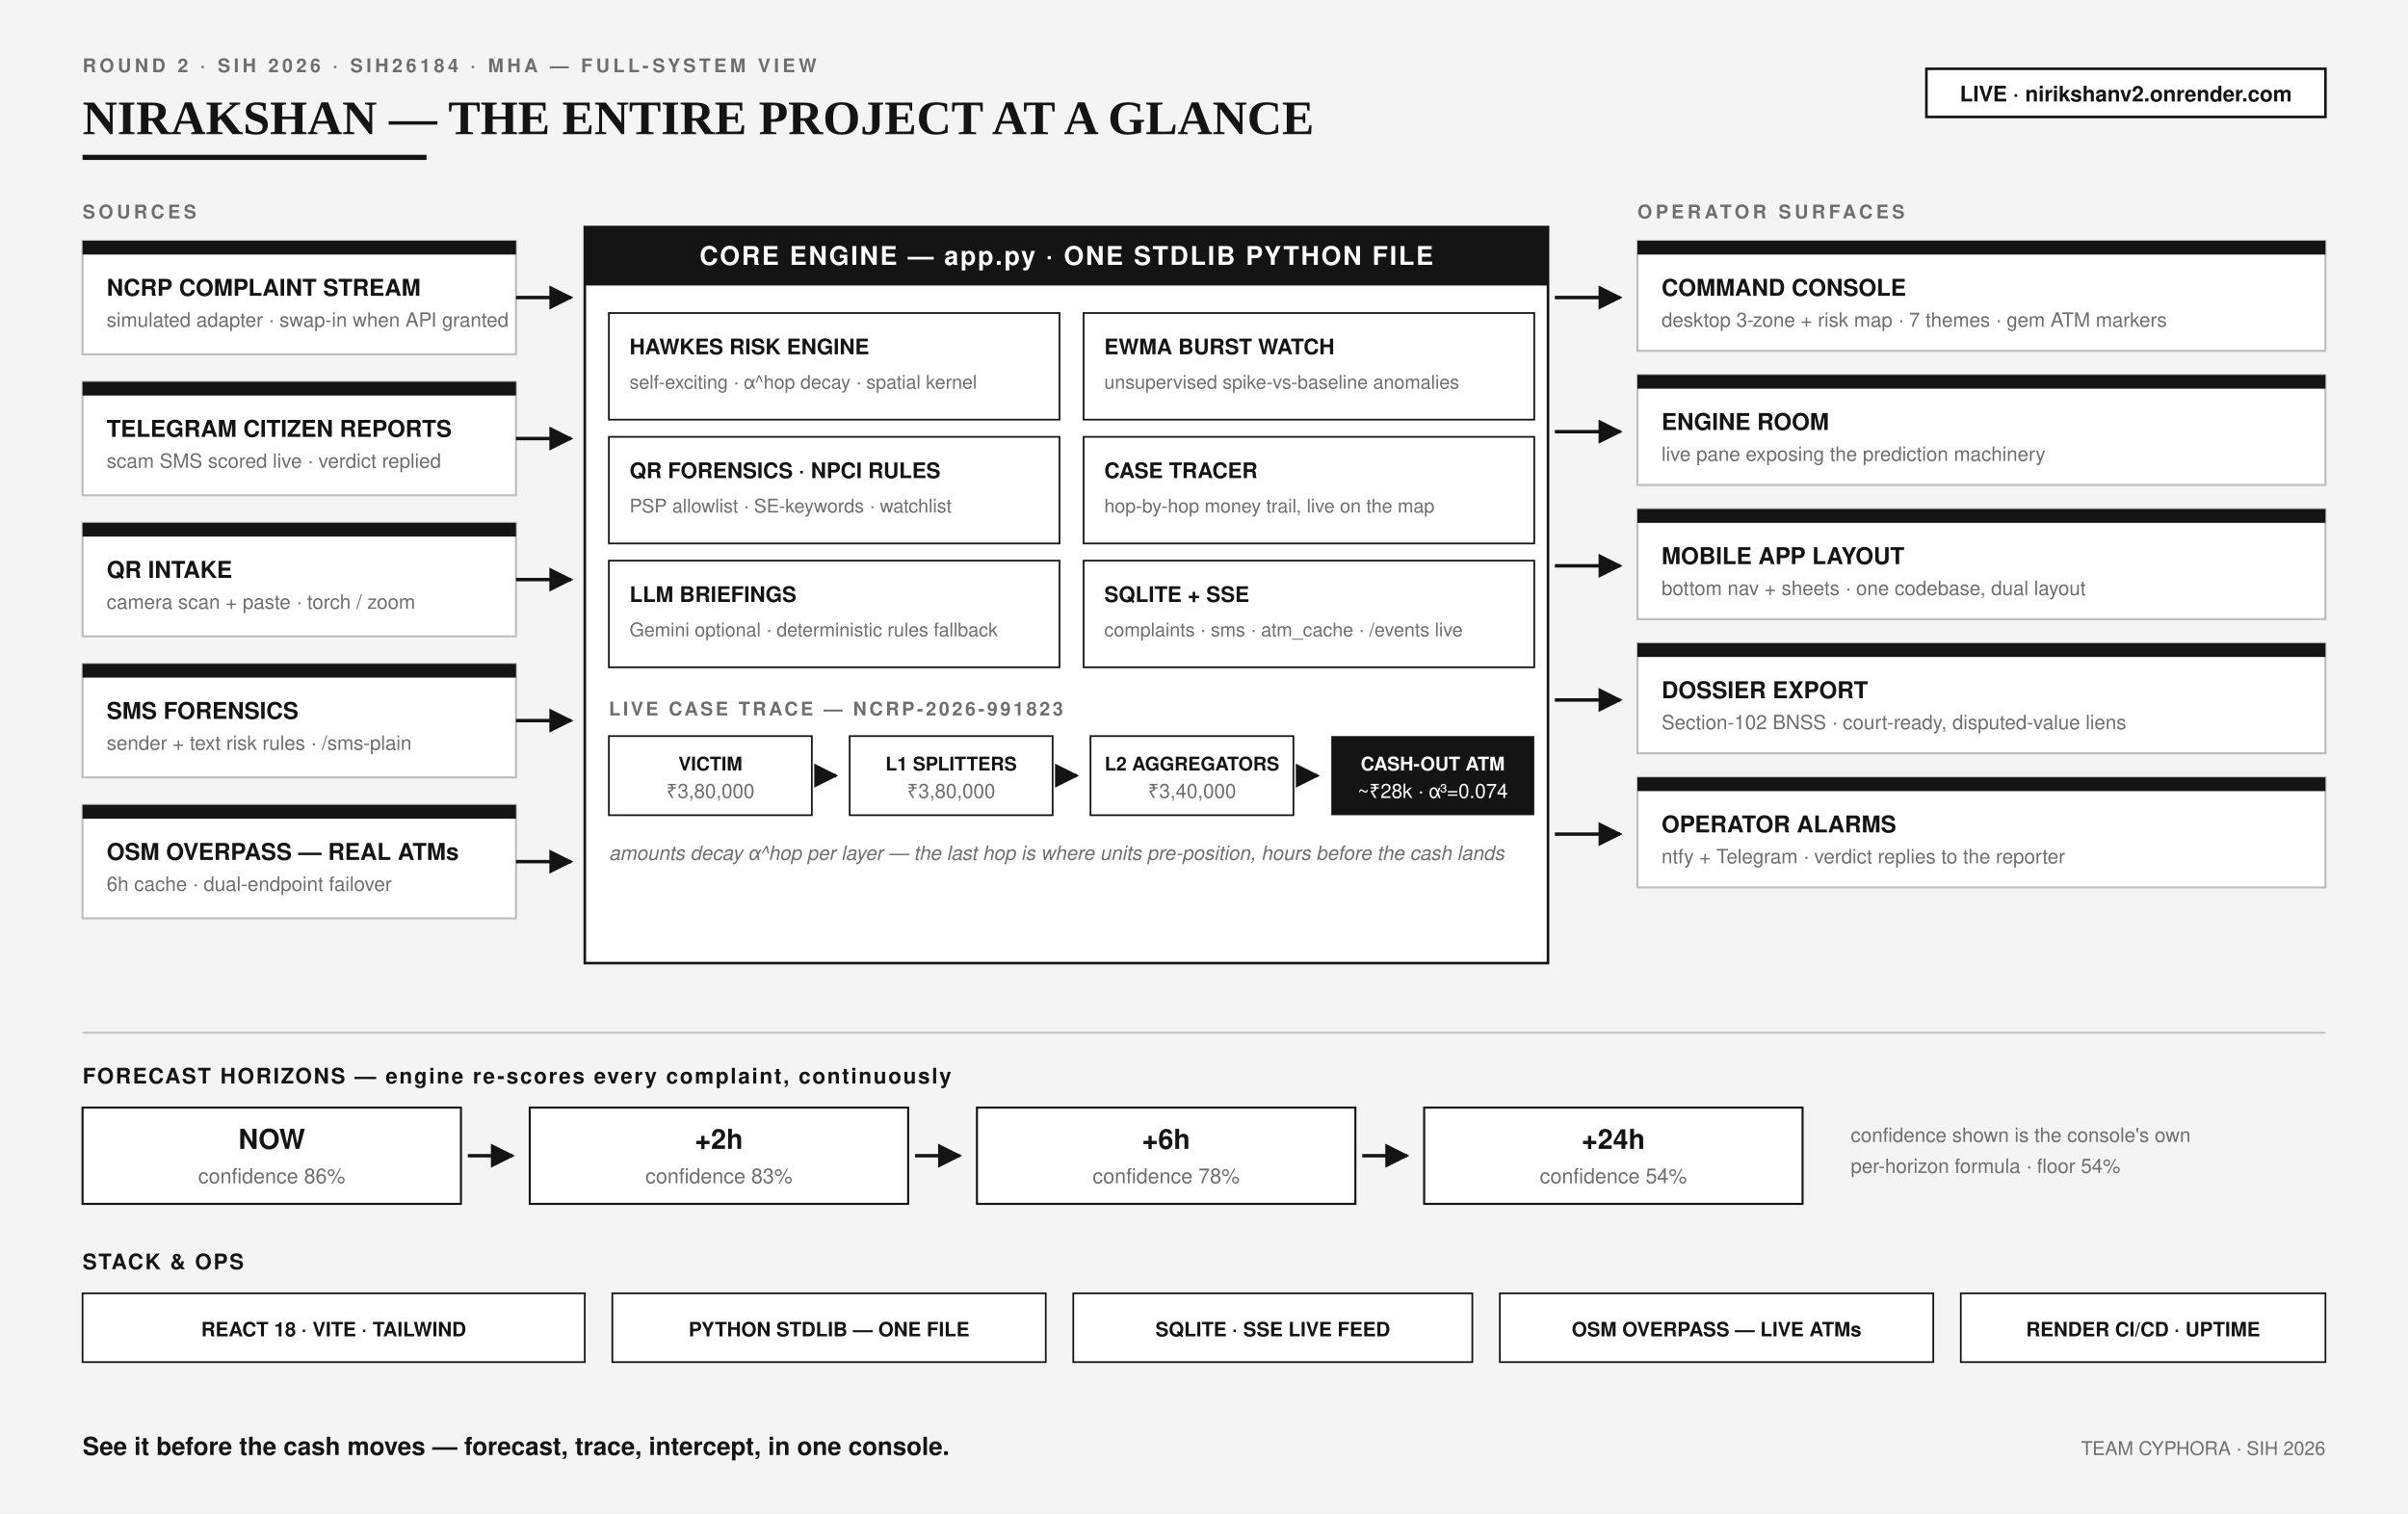
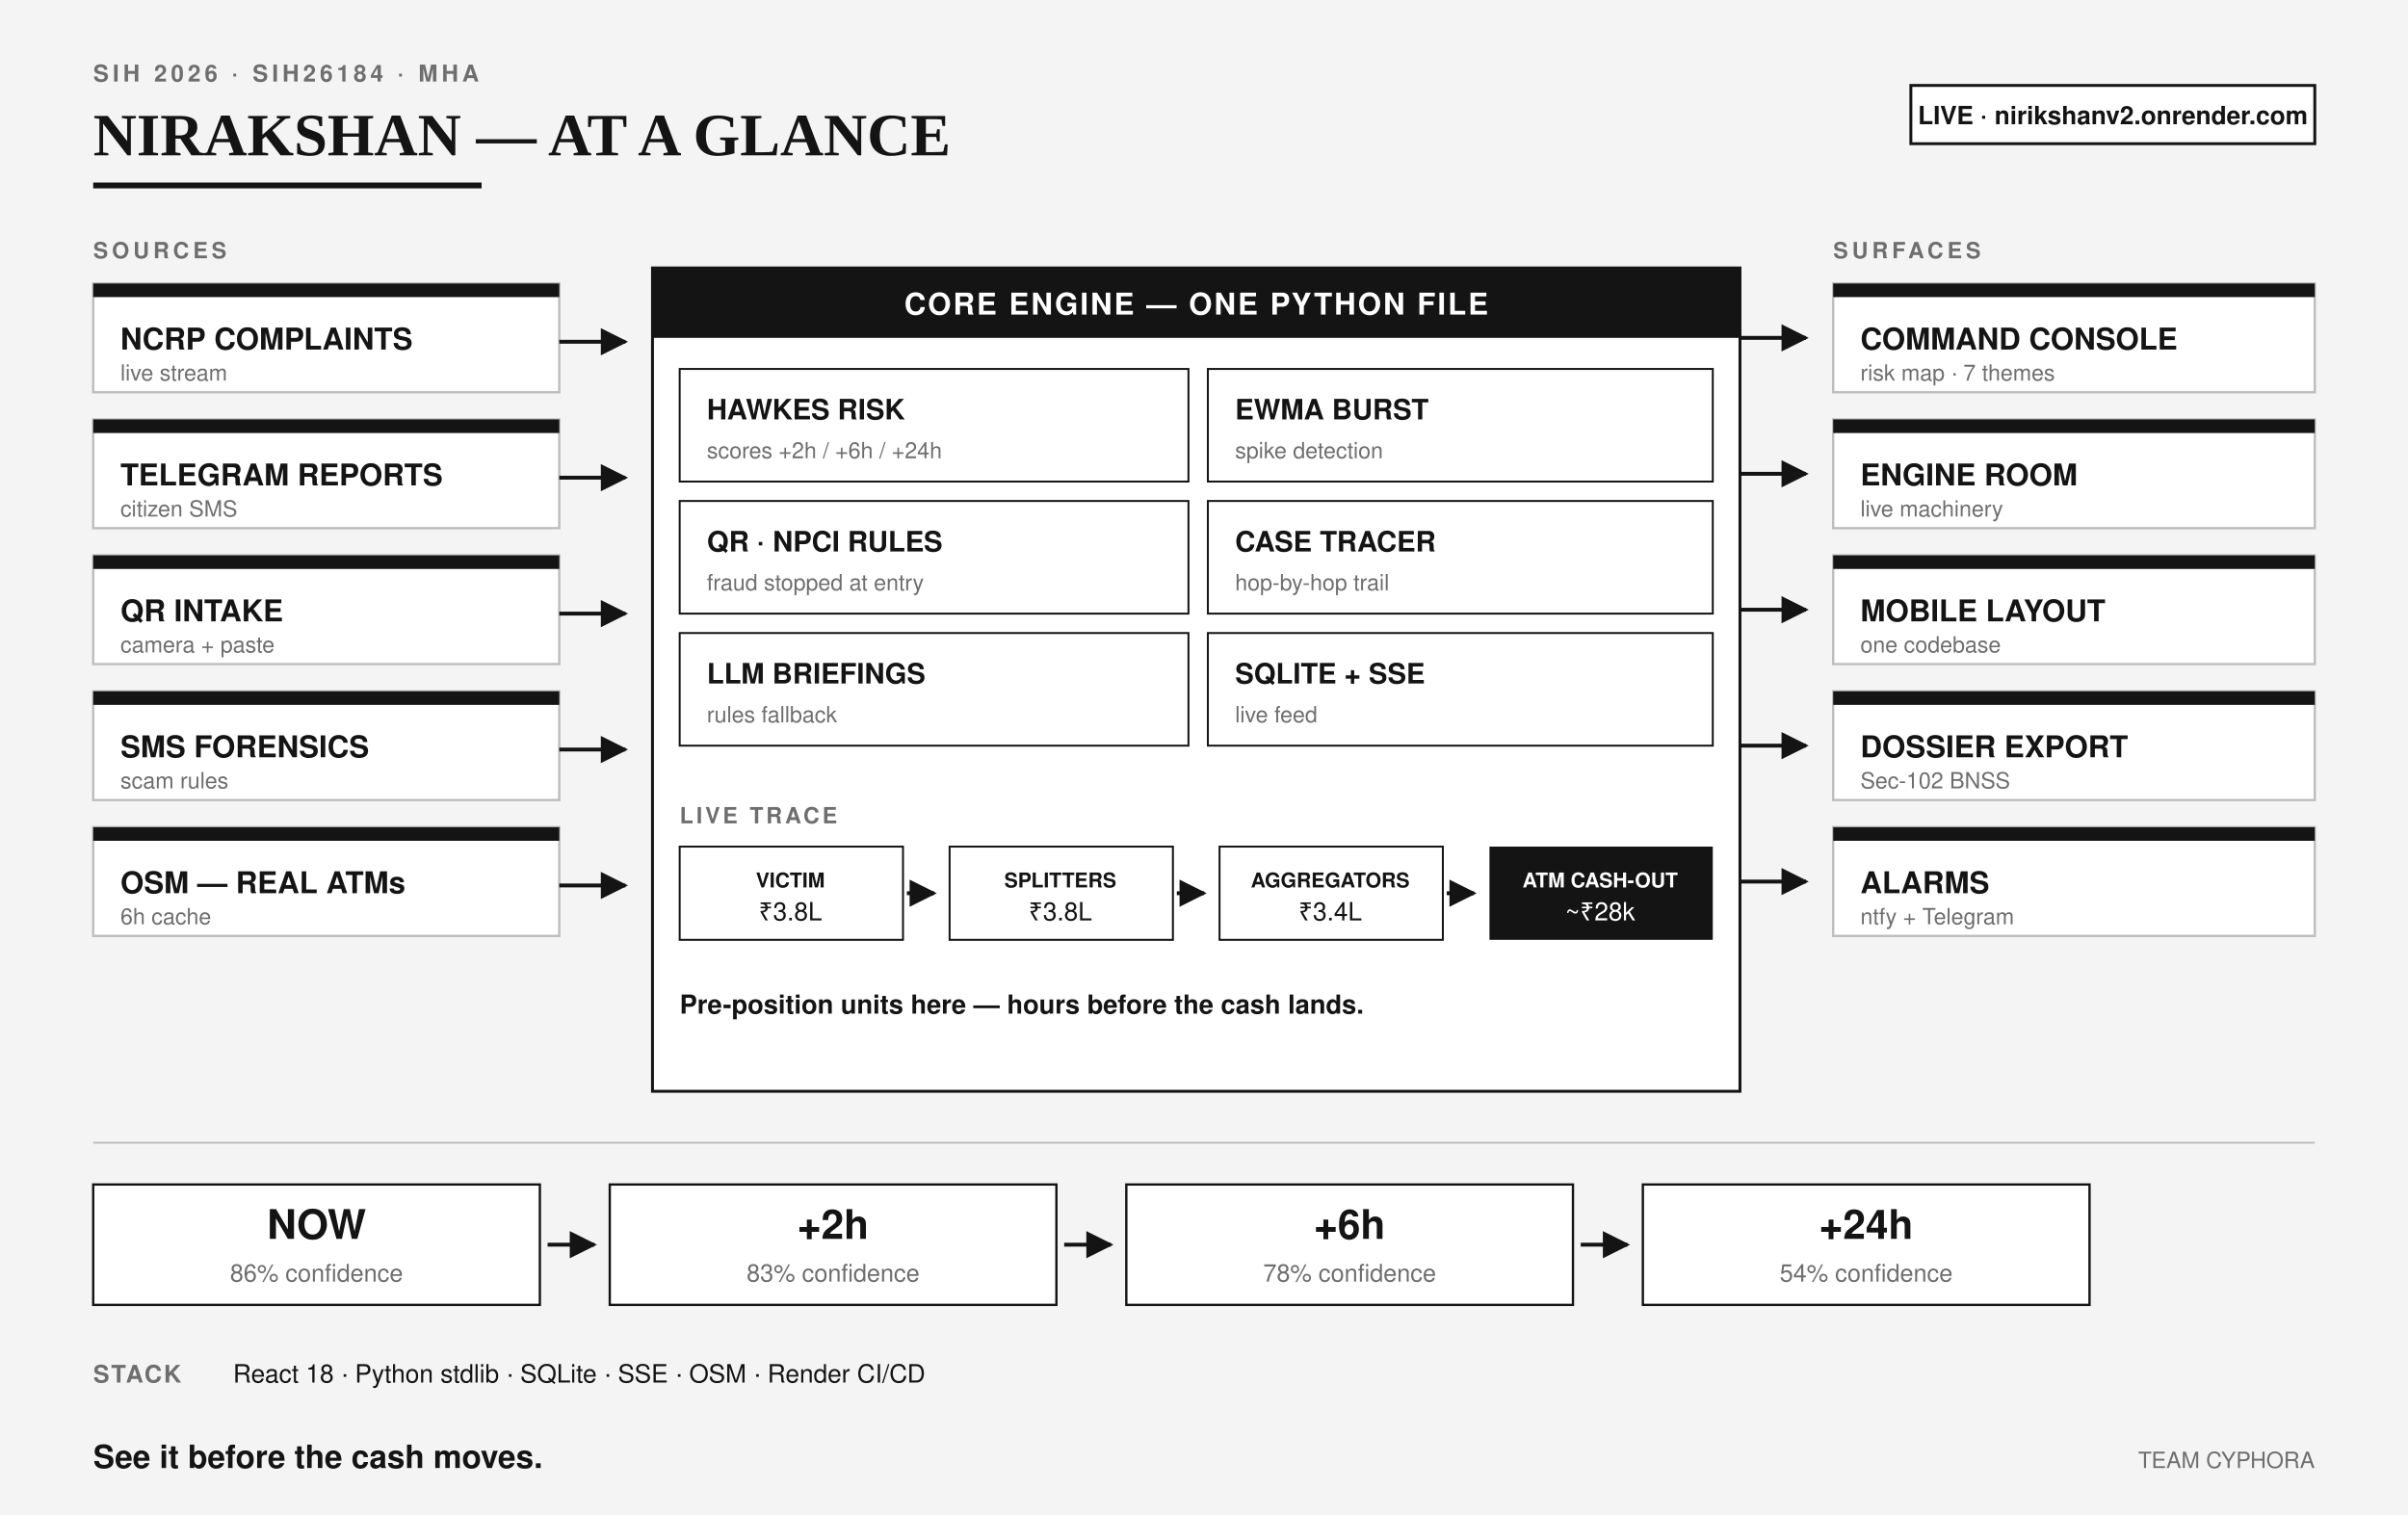
- <svg xmlns="http://www.w3.org/2000/svg" width="1400" height="880" viewBox="0 0 1400 880" role="img" aria-labelledby="title desc">
+ <svg xmlns="http://www.w3.org/2000/svg" width="1240" height="780" viewBox="0 0 1240 780" role="img" aria-labelledby="title desc">
  <defs>
    <marker id="ah" viewBox="0 0 10 10" refX="9" refY="5" markerWidth="7" markerHeight="7" orient="auto-start-reverse">
      <polygon points="0,0 10,5 0,10" fill="#141414" />
    </marker>
  </defs>
-   <rect x="0" y="0" width="1400" height="880" fill="#F4F4F4" />
-   <text x="48" y="42" font-family="Helvetica, Arial, sans-serif" font-size="11" font-weight="bold" fill="#6E6E6E" letter-spacing="2">ROUND 2 · SIH 2026 · SIH26184 · MHA — FULL-SYSTEM VIEW</text>
-   <text x="48" y="78" font-family="Georgia, 'Times New Roman', serif" font-size="28" font-weight="bold" fill="#141414">NIRAKSHAN — THE ENTIRE PROJECT AT A GLANCE</text>
-   <rect x="48" y="90" width="200" height="3" fill="#141414" />
-   <rect x="1120" y="40" width="232" height="28" fill="#FFFFFF" stroke="#141414" stroke-width="1.5" />
-   <text x="1236" y="59" text-anchor="middle" font-family="Helvetica, Arial, sans-serif" font-size="12.5" font-weight="bold" fill="#141414">LIVE · nirikshanv2.onrender.com</text>
-   <text x="48" y="127" font-family="Helvetica, Arial, sans-serif" font-size="11" font-weight="bold" fill="#6E6E6E" letter-spacing="2">SOURCES</text>
-   <text x="952" y="127" font-family="Helvetica, Arial, sans-serif" font-size="11" font-weight="bold" fill="#6E6E6E" letter-spacing="2">OPERATOR SURFACES</text>
-   <rect x="48" y="140" width="252" height="66" fill="#FFFFFF" stroke="#BDBDBD" stroke-width="1.2" />
-   <rect x="48" y="140" width="252" height="8" fill="#141414" />
-   <text x="62" y="172" font-family="Helvetica, Arial, sans-serif" font-size="13.5" font-weight="bold" fill="#141414">NCRP COMPLAINT STREAM</text>
-   <text x="62" y="190" font-family="Helvetica, Arial, sans-serif" font-size="11.5" fill="#6E6E6E">simulated adapter · swap-in when API granted</text>
-   <line x1="300" y1="173" x2="332" y2="173" stroke="#141414" stroke-width="2" marker-end="url(#ah)" />
-   <rect x="48" y="222" width="252" height="66" fill="#FFFFFF" stroke="#BDBDBD" stroke-width="1.2" />
-   <rect x="48" y="222" width="252" height="8" fill="#141414" />
-   <text x="62" y="254" font-family="Helvetica, Arial, sans-serif" font-size="13.5" font-weight="bold" fill="#141414">TELEGRAM CITIZEN REPORTS</text>
-   <text x="62" y="272" font-family="Helvetica, Arial, sans-serif" font-size="11.5" fill="#6E6E6E">scam SMS scored live · verdict replied</text>
-   <line x1="300" y1="255" x2="332" y2="255" stroke="#141414" stroke-width="2" marker-end="url(#ah)" />
-   <rect x="48" y="304" width="252" height="66" fill="#FFFFFF" stroke="#BDBDBD" stroke-width="1.2" />
-   <rect x="48" y="304" width="252" height="8" fill="#141414" />
-   <text x="62" y="336" font-family="Helvetica, Arial, sans-serif" font-size="13.5" font-weight="bold" fill="#141414">QR INTAKE</text>
-   <text x="62" y="354" font-family="Helvetica, Arial, sans-serif" font-size="11.5" fill="#6E6E6E">camera scan + paste · torch / zoom</text>
-   <line x1="300" y1="337" x2="332" y2="337" stroke="#141414" stroke-width="2" marker-end="url(#ah)" />
-   <rect x="48" y="386" width="252" height="66" fill="#FFFFFF" stroke="#BDBDBD" stroke-width="1.2" />
-   <rect x="48" y="386" width="252" height="8" fill="#141414" />
-   <text x="62" y="418" font-family="Helvetica, Arial, sans-serif" font-size="13.5" font-weight="bold" fill="#141414">SMS FORENSICS</text>
-   <text x="62" y="436" font-family="Helvetica, Arial, sans-serif" font-size="11.5" fill="#6E6E6E">sender + text risk rules · /sms-plain</text>
-   <line x1="300" y1="419" x2="332" y2="419" stroke="#141414" stroke-width="2" marker-end="url(#ah)" />
-   <rect x="48" y="468" width="252" height="66" fill="#FFFFFF" stroke="#BDBDBD" stroke-width="1.2" />
-   <rect x="48" y="468" width="252" height="8" fill="#141414" />
-   <text x="62" y="500" font-family="Helvetica, Arial, sans-serif" font-size="13.5" font-weight="bold" fill="#141414">OSM OVERPASS — REAL ATMs</text>
-   <text x="62" y="518" font-family="Helvetica, Arial, sans-serif" font-size="11.5" fill="#6E6E6E">6h cache · dual-endpoint failover</text>
-   <line x1="300" y1="501" x2="332" y2="501" stroke="#141414" stroke-width="2" marker-end="url(#ah)" />
-   <rect x="340" y="132" width="560" height="428" fill="#FFFFFF" stroke="#141414" stroke-width="1.5" />
-   <rect x="340" y="132" width="560" height="34" fill="#141414" />
-   <text x="620" y="154" text-anchor="middle" font-family="Helvetica, Arial, sans-serif" font-size="15" font-weight="bold" fill="#FFFFFF" letter-spacing="1">CORE ENGINE — app.py · ONE STDLIB PYTHON FILE</text>
-   <rect x="354" y="182" width="262" height="62" fill="#FFFFFF" stroke="#141414" stroke-width="1" />
-   <text x="366" y="206" font-family="Helvetica, Arial, sans-serif" font-size="12.5" font-weight="bold" fill="#141414">HAWKES RISK ENGINE</text>
-   <text x="366" y="226" font-family="Helvetica, Arial, sans-serif" font-size="11" fill="#6E6E6E">self-exciting · α^hop decay · spatial kernel</text>
-   <rect x="630" y="182" width="262" height="62" fill="#FFFFFF" stroke="#141414" stroke-width="1" />
-   <text x="642" y="206" font-family="Helvetica, Arial, sans-serif" font-size="12.5" font-weight="bold" fill="#141414">EWMA BURST WATCH</text>
-   <text x="642" y="226" font-family="Helvetica, Arial, sans-serif" font-size="11" fill="#6E6E6E">unsupervised spike-vs-baseline anomalies</text>
-   <rect x="354" y="254" width="262" height="62" fill="#FFFFFF" stroke="#141414" stroke-width="1" />
-   <text x="366" y="278" font-family="Helvetica, Arial, sans-serif" font-size="12.5" font-weight="bold" fill="#141414">QR FORENSICS · NPCI RULES</text>
-   <text x="366" y="298" font-family="Helvetica, Arial, sans-serif" font-size="11" fill="#6E6E6E">PSP allowlist · SE-keywords · watchlist</text>
-   <rect x="630" y="254" width="262" height="62" fill="#FFFFFF" stroke="#141414" stroke-width="1" />
-   <text x="642" y="278" font-family="Helvetica, Arial, sans-serif" font-size="12.5" font-weight="bold" fill="#141414">CASE TRACER</text>
-   <text x="642" y="298" font-family="Helvetica, Arial, sans-serif" font-size="11" fill="#6E6E6E">hop-by-hop money trail, live on the map</text>
-   <rect x="354" y="326" width="262" height="62" fill="#FFFFFF" stroke="#141414" stroke-width="1" />
-   <text x="366" y="350" font-family="Helvetica, Arial, sans-serif" font-size="12.5" font-weight="bold" fill="#141414">LLM BRIEFINGS</text>
-   <text x="366" y="370" font-family="Helvetica, Arial, sans-serif" font-size="11" fill="#6E6E6E">Gemini optional · deterministic rules fallback</text>
-   <rect x="630" y="326" width="262" height="62" fill="#FFFFFF" stroke="#141414" stroke-width="1" />
-   <text x="642" y="350" font-family="Helvetica, Arial, sans-serif" font-size="12.5" font-weight="bold" fill="#141414">SQLITE + SSE</text>
-   <text x="642" y="370" font-family="Helvetica, Arial, sans-serif" font-size="11" fill="#6E6E6E">complaints · sms · atm_cache · /events live</text>
-   <text x="354" y="416" font-family="Helvetica, Arial, sans-serif" font-size="11" font-weight="bold" fill="#6E6E6E" letter-spacing="1.5">LIVE CASE TRACE — NCRP-2026-991823</text>
-   <rect x="354" y="428" width="118" height="46" fill="#FFFFFF" stroke="#141414" stroke-width="1" />
-   <text x="413" y="448" text-anchor="middle" font-family="Helvetica, Arial, sans-serif" font-size="11" font-weight="bold" fill="#141414">VICTIM</text>
-   <text x="413" y="464" text-anchor="middle" font-family="Helvetica, Arial, sans-serif" font-size="11.5" fill="#6E6E6E">₹3,80,000</text>
-   <line x1="474" y1="451" x2="486" y2="451" stroke="#141414" stroke-width="2" marker-end="url(#ah)" />
-   <rect x="494" y="428" width="118" height="46" fill="#FFFFFF" stroke="#141414" stroke-width="1" />
-   <text x="553" y="448" text-anchor="middle" font-family="Helvetica, Arial, sans-serif" font-size="11" font-weight="bold" fill="#141414">L1 SPLITTERS</text>
-   <text x="553" y="464" text-anchor="middle" font-family="Helvetica, Arial, sans-serif" font-size="11.5" fill="#6E6E6E">₹3,80,000</text>
-   <line x1="614" y1="451" x2="626" y2="451" stroke="#141414" stroke-width="2" marker-end="url(#ah)" />
-   <rect x="634" y="428" width="118" height="46" fill="#FFFFFF" stroke="#141414" stroke-width="1" />
-   <text x="693" y="448" text-anchor="middle" font-family="Helvetica, Arial, sans-serif" font-size="11" font-weight="bold" fill="#141414">L2 AGGREGATORS</text>
-   <text x="693" y="464" text-anchor="middle" font-family="Helvetica, Arial, sans-serif" font-size="11.5" fill="#6E6E6E">₹3,40,000</text>
-   <line x1="754" y1="451" x2="766" y2="451" stroke="#141414" stroke-width="2" marker-end="url(#ah)" />
-   <rect x="774" y="428" width="118" height="46" fill="#141414" />
-   <text x="833" y="448" text-anchor="middle" font-family="Helvetica, Arial, sans-serif" font-size="11" font-weight="bold" fill="#FFFFFF">CASH-OUT ATM</text>
-   <text x="833" y="464" text-anchor="middle" font-family="Helvetica, Arial, sans-serif" font-size="11.5" fill="#FFFFFF">~₹28k · α³=0.074</text>
-   <text x="354" y="500" font-family="Helvetica, Arial, sans-serif" font-size="11.5" font-style="italic" fill="#6E6E6E">amounts decay α^hop per layer — the last hop is where units pre-position, hours before the cash lands</text>
-   <line x1="904" y1="173" x2="942" y2="173" stroke="#141414" stroke-width="2" marker-end="url(#ah)" />
-   <line x1="904" y1="251" x2="942" y2="251" stroke="#141414" stroke-width="2" marker-end="url(#ah)" />
-   <line x1="904" y1="329" x2="942" y2="329" stroke="#141414" stroke-width="2" marker-end="url(#ah)" />
-   <line x1="904" y1="407" x2="942" y2="407" stroke="#141414" stroke-width="2" marker-end="url(#ah)" />
-   <line x1="904" y1="485" x2="942" y2="485" stroke="#141414" stroke-width="2" marker-end="url(#ah)" />
-   <rect x="952" y="140" width="400" height="64" fill="#FFFFFF" stroke="#BDBDBD" stroke-width="1.2" />
-   <rect x="952" y="140" width="400" height="8" fill="#141414" />
-   <text x="966" y="172" font-family="Helvetica, Arial, sans-serif" font-size="13.5" font-weight="bold" fill="#141414">COMMAND CONSOLE</text>
-   <text x="966" y="190" font-family="Helvetica, Arial, sans-serif" font-size="11.5" fill="#6E6E6E">desktop 3-zone + risk map · 7 themes · gem ATM markers</text>
-   <rect x="952" y="218" width="400" height="64" fill="#FFFFFF" stroke="#BDBDBD" stroke-width="1.2" />
-   <rect x="952" y="218" width="400" height="8" fill="#141414" />
-   <text x="966" y="250" font-family="Helvetica, Arial, sans-serif" font-size="13.5" font-weight="bold" fill="#141414">ENGINE ROOM</text>
-   <text x="966" y="268" font-family="Helvetica, Arial, sans-serif" font-size="11.5" fill="#6E6E6E">live pane exposing the prediction machinery</text>
-   <rect x="952" y="296" width="400" height="64" fill="#FFFFFF" stroke="#BDBDBD" stroke-width="1.2" />
-   <rect x="952" y="296" width="400" height="8" fill="#141414" />
-   <text x="966" y="328" font-family="Helvetica, Arial, sans-serif" font-size="13.5" font-weight="bold" fill="#141414">MOBILE APP LAYOUT</text>
-   <text x="966" y="346" font-family="Helvetica, Arial, sans-serif" font-size="11.5" fill="#6E6E6E">bottom nav + sheets · one codebase, dual layout</text>
-   <rect x="952" y="374" width="400" height="64" fill="#FFFFFF" stroke="#BDBDBD" stroke-width="1.2" />
-   <rect x="952" y="374" width="400" height="8" fill="#141414" />
-   <text x="966" y="406" font-family="Helvetica, Arial, sans-serif" font-size="13.5" font-weight="bold" fill="#141414">DOSSIER EXPORT</text>
-   <text x="966" y="424" font-family="Helvetica, Arial, sans-serif" font-size="11.5" fill="#6E6E6E">Section-102 BNSS · court-ready, disputed-value liens</text>
-   <rect x="952" y="452" width="400" height="64" fill="#FFFFFF" stroke="#BDBDBD" stroke-width="1.2" />
-   <rect x="952" y="452" width="400" height="8" fill="#141414" />
-   <text x="966" y="484" font-family="Helvetica, Arial, sans-serif" font-size="13.5" font-weight="bold" fill="#141414">OPERATOR ALARMS</text>
-   <text x="966" y="502" font-family="Helvetica, Arial, sans-serif" font-size="11.5" fill="#6E6E6E">ntfy + Telegram · verdict replies to the reporter</text>
-   <rect x="48" y="600" width="1304" height="1" fill="#BDBDBD" />
-   <text x="48" y="630" font-family="Helvetica, Arial, sans-serif" font-size="12.5" font-weight="bold" fill="#141414" letter-spacing="1">FORECAST HORIZONS — engine re-scores every complaint, continuously</text>
-   <rect x="48" y="644" width="220" height="56" fill="#FFFFFF" stroke="#141414" stroke-width="1.2" />
-   <text x="158" y="668" text-anchor="middle" font-family="Helvetica, Arial, sans-serif" font-size="16" font-weight="bold" fill="#141414">NOW</text>
-   <text x="158" y="688" text-anchor="middle" font-family="Helvetica, Arial, sans-serif" font-size="12" fill="#6E6E6E">confidence 86%</text>
-   <line x1="272" y1="672" x2="298" y2="672" stroke="#141414" stroke-width="2" marker-end="url(#ah)" />
-   <rect x="308" y="644" width="220" height="56" fill="#FFFFFF" stroke="#141414" stroke-width="1.2" />
-   <text x="418" y="668" text-anchor="middle" font-family="Helvetica, Arial, sans-serif" font-size="16" font-weight="bold" fill="#141414">+2h</text>
-   <text x="418" y="688" text-anchor="middle" font-family="Helvetica, Arial, sans-serif" font-size="12" fill="#6E6E6E">confidence 83%</text>
-   <line x1="532" y1="672" x2="558" y2="672" stroke="#141414" stroke-width="2" marker-end="url(#ah)" />
-   <rect x="568" y="644" width="220" height="56" fill="#FFFFFF" stroke="#141414" stroke-width="1.2" />
-   <text x="678" y="668" text-anchor="middle" font-family="Helvetica, Arial, sans-serif" font-size="16" font-weight="bold" fill="#141414">+6h</text>
-   <text x="678" y="688" text-anchor="middle" font-family="Helvetica, Arial, sans-serif" font-size="12" fill="#6E6E6E">confidence 78%</text>
-   <line x1="792" y1="672" x2="818" y2="672" stroke="#141414" stroke-width="2" marker-end="url(#ah)" />
-   <rect x="828" y="644" width="220" height="56" fill="#FFFFFF" stroke="#141414" stroke-width="1.2" />
-   <text x="938" y="668" text-anchor="middle" font-family="Helvetica, Arial, sans-serif" font-size="16" font-weight="bold" fill="#141414">+24h</text>
-   <text x="938" y="688" text-anchor="middle" font-family="Helvetica, Arial, sans-serif" font-size="12" fill="#6E6E6E">confidence 54%</text>
-   <text x="1076" y="664" font-family="Helvetica, Arial, sans-serif" font-size="11.5" fill="#6E6E6E">confidence shown is the console's own</text>
-   <text x="1076" y="682" font-family="Helvetica, Arial, sans-serif" font-size="11.5" fill="#6E6E6E">per-horizon formula · floor 54%</text>
-   <text x="48" y="738" font-family="Helvetica, Arial, sans-serif" font-size="12.5" font-weight="bold" fill="#141414" letter-spacing="1">STACK &amp; OPS</text>
-   <rect x="48" y="752" width="292" height="40" fill="#FFFFFF" stroke="#141414" stroke-width="1" />
-   <text x="194" y="777" text-anchor="middle" font-family="Helvetica, Arial, sans-serif" font-size="11.5" font-weight="bold" fill="#141414">REACT 18 · VITE · TAILWIND</text>
-   <rect x="356" y="752" width="252" height="40" fill="#FFFFFF" stroke="#141414" stroke-width="1" />
-   <text x="482" y="777" text-anchor="middle" font-family="Helvetica, Arial, sans-serif" font-size="11.5" font-weight="bold" fill="#141414">PYTHON STDLIB — ONE FILE</text>
-   <rect x="624" y="752" width="232" height="40" fill="#FFFFFF" stroke="#141414" stroke-width="1" />
-   <text x="740" y="777" text-anchor="middle" font-family="Helvetica, Arial, sans-serif" font-size="11.5" font-weight="bold" fill="#141414">SQLITE · SSE LIVE FEED</text>
-   <rect x="872" y="752" width="252" height="40" fill="#FFFFFF" stroke="#141414" stroke-width="1" />
-   <text x="998" y="777" text-anchor="middle" font-family="Helvetica, Arial, sans-serif" font-size="11.5" font-weight="bold" fill="#141414">OSM OVERPASS — LIVE ATMs</text>
-   <rect x="1140" y="752" width="212" height="40" fill="#FFFFFF" stroke="#141414" stroke-width="1" />
-   <text x="1246" y="777" text-anchor="middle" font-family="Helvetica, Arial, sans-serif" font-size="11.5" font-weight="bold" fill="#141414">RENDER CI/CD · UPTIME</text>
-   <text x="48" y="846" font-family="Helvetica, Arial, sans-serif" font-size="14.5" font-weight="bold" fill="#141414">See it before the cash moves — forecast, trace, intercept, in one console.</text>
-   <text x="1352" y="846" text-anchor="end" font-family="Helvetica, Arial, sans-serif" font-size="11" fill="#6E6E6E">TEAM CYPHORA · SIH 2026</text>
+   <rect x="0" y="0" width="1240" height="780" fill="#F4F4F4" />
+   <text x="48" y="42" font-family="Helvetica, Arial, sans-serif" font-size="12" font-weight="bold" fill="#6E6E6E" letter-spacing="2">SIH 2026 · SIH26184 · MHA</text>
+   <text x="48" y="80" font-family="Georgia, 'Times New Roman', serif" font-size="31" font-weight="bold" fill="#141414">NIRAKSHAN — AT A GLANCE</text>
+   <rect x="48" y="94" width="200" height="3" fill="#141414" />
+   <rect x="984" y="44" width="208" height="30" fill="#FFFFFF" stroke="#141414" stroke-width="1.5" />
+   <text x="1088" y="64" text-anchor="middle" font-family="Helvetica, Arial, sans-serif" font-size="13" font-weight="bold" fill="#141414">LIVE · nirikshanv2.onrender.com</text>
+   <text x="48" y="133" font-family="Helvetica, Arial, sans-serif" font-size="11.5" font-weight="bold" fill="#6E6E6E" letter-spacing="2">SOURCES</text>
+   <text x="944" y="133" font-family="Helvetica, Arial, sans-serif" font-size="11.5" font-weight="bold" fill="#6E6E6E" letter-spacing="2">SURFACES</text>
+   <rect x="48" y="146" width="240" height="56" fill="#FFFFFF" stroke="#BDBDBD" stroke-width="1.2" />
+   <rect x="48" y="146" width="240" height="7" fill="#141414" />
+   <text x="62" y="180" font-family="Helvetica, Arial, sans-serif" font-size="15.5" font-weight="bold" fill="#141414">NCRP COMPLAINTS</text>
+   <text x="62" y="196" font-family="Helvetica, Arial, sans-serif" font-size="11.5" fill="#6E6E6E">live stream</text>
+   <line x1="288" y1="176" x2="322" y2="176" stroke="#141414" stroke-width="2" marker-end="url(#ah)" />
+   <rect x="48" y="216" width="240" height="56" fill="#FFFFFF" stroke="#BDBDBD" stroke-width="1.2" />
+   <rect x="48" y="216" width="240" height="7" fill="#141414" />
+   <text x="62" y="250" font-family="Helvetica, Arial, sans-serif" font-size="15.5" font-weight="bold" fill="#141414">TELEGRAM REPORTS</text>
+   <text x="62" y="266" font-family="Helvetica, Arial, sans-serif" font-size="11.5" fill="#6E6E6E">citizen SMS</text>
+   <line x1="288" y1="246" x2="322" y2="246" stroke="#141414" stroke-width="2" marker-end="url(#ah)" />
+   <rect x="48" y="286" width="240" height="56" fill="#FFFFFF" stroke="#BDBDBD" stroke-width="1.2" />
+   <rect x="48" y="286" width="240" height="7" fill="#141414" />
+   <text x="62" y="320" font-family="Helvetica, Arial, sans-serif" font-size="15.5" font-weight="bold" fill="#141414">QR INTAKE</text>
+   <text x="62" y="336" font-family="Helvetica, Arial, sans-serif" font-size="11.5" fill="#6E6E6E">camera + paste</text>
+   <line x1="288" y1="316" x2="322" y2="316" stroke="#141414" stroke-width="2" marker-end="url(#ah)" />
+   <rect x="48" y="356" width="240" height="56" fill="#FFFFFF" stroke="#BDBDBD" stroke-width="1.2" />
+   <rect x="48" y="356" width="240" height="7" fill="#141414" />
+   <text x="62" y="390" font-family="Helvetica, Arial, sans-serif" font-size="15.5" font-weight="bold" fill="#141414">SMS FORENSICS</text>
+   <text x="62" y="406" font-family="Helvetica, Arial, sans-serif" font-size="11.5" fill="#6E6E6E">scam rules</text>
+   <line x1="288" y1="386" x2="322" y2="386" stroke="#141414" stroke-width="2" marker-end="url(#ah)" />
+   <rect x="48" y="426" width="240" height="56" fill="#FFFFFF" stroke="#BDBDBD" stroke-width="1.2" />
+   <rect x="48" y="426" width="240" height="7" fill="#141414" />
+   <text x="62" y="460" font-family="Helvetica, Arial, sans-serif" font-size="15.5" font-weight="bold" fill="#141414">OSM — REAL ATMs</text>
+   <text x="62" y="476" font-family="Helvetica, Arial, sans-serif" font-size="11.5" fill="#6E6E6E">6h cache</text>
+   <line x1="288" y1="456" x2="322" y2="456" stroke="#141414" stroke-width="2" marker-end="url(#ah)" />
+   <rect x="336" y="138" width="560" height="424" fill="#FFFFFF" stroke="#141414" stroke-width="1.5" />
+   <rect x="336" y="138" width="560" height="36" fill="#141414" />
+   <text x="616" y="162" text-anchor="middle" font-family="Helvetica, Arial, sans-serif" font-size="15.5" font-weight="bold" fill="#FFFFFF" letter-spacing="1">CORE ENGINE — ONE PYTHON FILE</text>
+   <rect x="350" y="190" width="262" height="58" fill="#FFFFFF" stroke="#141414" stroke-width="1" />
+   <text x="364" y="216" font-family="Helvetica, Arial, sans-serif" font-size="14.5" font-weight="bold" fill="#141414">HAWKES RISK</text>
+   <text x="364" y="236" font-family="Helvetica, Arial, sans-serif" font-size="11.5" fill="#6E6E6E">scores +2h / +6h / +24h</text>
+   <rect x="622" y="190" width="260" height="58" fill="#FFFFFF" stroke="#141414" stroke-width="1" />
+   <text x="636" y="216" font-family="Helvetica, Arial, sans-serif" font-size="14.5" font-weight="bold" fill="#141414">EWMA BURST</text>
+   <text x="636" y="236" font-family="Helvetica, Arial, sans-serif" font-size="11.5" fill="#6E6E6E">spike detection</text>
+   <rect x="350" y="258" width="262" height="58" fill="#FFFFFF" stroke="#141414" stroke-width="1" />
+   <text x="364" y="284" font-family="Helvetica, Arial, sans-serif" font-size="14.5" font-weight="bold" fill="#141414">QR · NPCI RULES</text>
+   <text x="364" y="304" font-family="Helvetica, Arial, sans-serif" font-size="11.5" fill="#6E6E6E">fraud stopped at entry</text>
+   <rect x="622" y="258" width="260" height="58" fill="#FFFFFF" stroke="#141414" stroke-width="1" />
+   <text x="636" y="284" font-family="Helvetica, Arial, sans-serif" font-size="14.5" font-weight="bold" fill="#141414">CASE TRACER</text>
+   <text x="636" y="304" font-family="Helvetica, Arial, sans-serif" font-size="11.5" fill="#6E6E6E">hop-by-hop trail</text>
+   <rect x="350" y="326" width="262" height="58" fill="#FFFFFF" stroke="#141414" stroke-width="1" />
+   <text x="364" y="352" font-family="Helvetica, Arial, sans-serif" font-size="14.5" font-weight="bold" fill="#141414">LLM BRIEFINGS</text>
+   <text x="364" y="372" font-family="Helvetica, Arial, sans-serif" font-size="11.5" fill="#6E6E6E">rules fallback</text>
+   <rect x="622" y="326" width="260" height="58" fill="#FFFFFF" stroke="#141414" stroke-width="1" />
+   <text x="636" y="352" font-family="Helvetica, Arial, sans-serif" font-size="14.5" font-weight="bold" fill="#141414">SQLITE + SSE</text>
+   <text x="636" y="372" font-family="Helvetica, Arial, sans-serif" font-size="11.5" fill="#6E6E6E">live feed</text>
+   <text x="350" y="424" font-family="Helvetica, Arial, sans-serif" font-size="11.5" font-weight="bold" fill="#6E6E6E" letter-spacing="1.5">LIVE TRACE</text>
+   <rect x="350" y="436" width="115" height="48" fill="#FFFFFF" stroke="#141414" stroke-width="1" />
+   <text x="407" y="457" text-anchor="middle" font-family="Helvetica, Arial, sans-serif" font-size="10.5" font-weight="bold" fill="#141414">VICTIM</text>
+   <text x="407" y="474" text-anchor="middle" font-family="Helvetica, Arial, sans-serif" font-size="13" fill="#141414">₹3.8L</text>
+   <line x1="467" y1="460" x2="481" y2="460" stroke="#141414" stroke-width="2" marker-end="url(#ah)" />
+   <rect x="489" y="436" width="115" height="48" fill="#FFFFFF" stroke="#141414" stroke-width="1" />
+   <text x="546" y="457" text-anchor="middle" font-family="Helvetica, Arial, sans-serif" font-size="10.5" font-weight="bold" fill="#141414">SPLITTERS</text>
+   <text x="546" y="474" text-anchor="middle" font-family="Helvetica, Arial, sans-serif" font-size="13" fill="#141414">₹3.8L</text>
+   <line x1="606" y1="460" x2="620" y2="460" stroke="#141414" stroke-width="2" marker-end="url(#ah)" />
+   <rect x="628" y="436" width="115" height="48" fill="#FFFFFF" stroke="#141414" stroke-width="1" />
+   <text x="685" y="457" text-anchor="middle" font-family="Helvetica, Arial, sans-serif" font-size="10.5" font-weight="bold" fill="#141414">AGGREGATORS</text>
+   <text x="685" y="474" text-anchor="middle" font-family="Helvetica, Arial, sans-serif" font-size="13" fill="#141414">₹3.4L</text>
+   <line x1="745" y1="460" x2="759" y2="460" stroke="#141414" stroke-width="2" marker-end="url(#ah)" />
+   <rect x="767" y="436" width="115" height="48" fill="#141414" />
+   <text x="824" y="457" text-anchor="middle" font-family="Helvetica, Arial, sans-serif" font-size="10.5" font-weight="bold" fill="#FFFFFF">ATM CASH-OUT</text>
+   <text x="824" y="474" text-anchor="middle" font-family="Helvetica, Arial, sans-serif" font-size="13" fill="#FFFFFF">~₹28k</text>
+   <text x="350" y="522" font-family="Helvetica, Arial, sans-serif" font-size="13.5" font-weight="bold" fill="#141414">Pre-position units here — hours before the cash lands.</text>
+   <line x1="896" y1="174" x2="930" y2="174" stroke="#141414" stroke-width="2" marker-end="url(#ah)" />
+   <line x1="896" y1="244" x2="930" y2="244" stroke="#141414" stroke-width="2" marker-end="url(#ah)" />
+   <line x1="896" y1="314" x2="930" y2="314" stroke="#141414" stroke-width="2" marker-end="url(#ah)" />
+   <line x1="896" y1="384" x2="930" y2="384" stroke="#141414" stroke-width="2" marker-end="url(#ah)" />
+   <line x1="896" y1="454" x2="930" y2="454" stroke="#141414" stroke-width="2" marker-end="url(#ah)" />
+   <rect x="944" y="146" width="248" height="56" fill="#FFFFFF" stroke="#BDBDBD" stroke-width="1.2" />
+   <rect x="944" y="146" width="248" height="7" fill="#141414" />
+   <text x="958" y="180" font-family="Helvetica, Arial, sans-serif" font-size="15.5" font-weight="bold" fill="#141414">COMMAND CONSOLE</text>
+   <text x="958" y="196" font-family="Helvetica, Arial, sans-serif" font-size="11.5" fill="#6E6E6E">risk map · 7 themes</text>
+   <rect x="944" y="216" width="248" height="56" fill="#FFFFFF" stroke="#BDBDBD" stroke-width="1.2" />
+   <rect x="944" y="216" width="248" height="7" fill="#141414" />
+   <text x="958" y="250" font-family="Helvetica, Arial, sans-serif" font-size="15.5" font-weight="bold" fill="#141414">ENGINE ROOM</text>
+   <text x="958" y="266" font-family="Helvetica, Arial, sans-serif" font-size="11.5" fill="#6E6E6E">live machinery</text>
+   <rect x="944" y="286" width="248" height="56" fill="#FFFFFF" stroke="#BDBDBD" stroke-width="1.2" />
+   <rect x="944" y="286" width="248" height="7" fill="#141414" />
+   <text x="958" y="320" font-family="Helvetica, Arial, sans-serif" font-size="15.5" font-weight="bold" fill="#141414">MOBILE LAYOUT</text>
+   <text x="958" y="336" font-family="Helvetica, Arial, sans-serif" font-size="11.5" fill="#6E6E6E">one codebase</text>
+   <rect x="944" y="356" width="248" height="56" fill="#FFFFFF" stroke="#BDBDBD" stroke-width="1.2" />
+   <rect x="944" y="356" width="248" height="7" fill="#141414" />
+   <text x="958" y="390" font-family="Helvetica, Arial, sans-serif" font-size="15.5" font-weight="bold" fill="#141414">DOSSIER EXPORT</text>
+   <text x="958" y="406" font-family="Helvetica, Arial, sans-serif" font-size="11.5" fill="#6E6E6E">Sec-102 BNSS</text>
+   <rect x="944" y="426" width="248" height="56" fill="#FFFFFF" stroke="#BDBDBD" stroke-width="1.2" />
+   <rect x="944" y="426" width="248" height="7" fill="#141414" />
+   <text x="958" y="460" font-family="Helvetica, Arial, sans-serif" font-size="15.5" font-weight="bold" fill="#141414">ALARMS</text>
+   <text x="958" y="476" font-family="Helvetica, Arial, sans-serif" font-size="11.5" fill="#6E6E6E">ntfy + Telegram</text>
+   <rect x="48" y="588" width="1144" height="1" fill="#BDBDBD" />
+   <rect x="48" y="610" width="230" height="62" fill="#FFFFFF" stroke="#141414" stroke-width="1.2" />
+   <text x="163" y="638" text-anchor="middle" font-family="Helvetica, Arial, sans-serif" font-size="21" font-weight="bold" fill="#141414">NOW</text>
+   <text x="163" y="660" text-anchor="middle" font-family="Helvetica, Arial, sans-serif" font-size="12.5" fill="#6E6E6E">86% confidence</text>
+   <line x1="282" y1="641" x2="306" y2="641" stroke="#141414" stroke-width="2" marker-end="url(#ah)" />
+   <rect x="314" y="610" width="230" height="62" fill="#FFFFFF" stroke="#141414" stroke-width="1.2" />
+   <text x="429" y="638" text-anchor="middle" font-family="Helvetica, Arial, sans-serif" font-size="21" font-weight="bold" fill="#141414">+2h</text>
+   <text x="429" y="660" text-anchor="middle" font-family="Helvetica, Arial, sans-serif" font-size="12.5" fill="#6E6E6E">83% confidence</text>
+   <line x1="548" y1="641" x2="572" y2="641" stroke="#141414" stroke-width="2" marker-end="url(#ah)" />
+   <rect x="580" y="610" width="230" height="62" fill="#FFFFFF" stroke="#141414" stroke-width="1.2" />
+   <text x="695" y="638" text-anchor="middle" font-family="Helvetica, Arial, sans-serif" font-size="21" font-weight="bold" fill="#141414">+6h</text>
+   <text x="695" y="660" text-anchor="middle" font-family="Helvetica, Arial, sans-serif" font-size="12.5" fill="#6E6E6E">78% confidence</text>
+   <line x1="814" y1="641" x2="838" y2="641" stroke="#141414" stroke-width="2" marker-end="url(#ah)" />
+   <rect x="846" y="610" width="230" height="62" fill="#FFFFFF" stroke="#141414" stroke-width="1.2" />
+   <text x="961" y="638" text-anchor="middle" font-family="Helvetica, Arial, sans-serif" font-size="21" font-weight="bold" fill="#141414">+24h</text>
+   <text x="961" y="660" text-anchor="middle" font-family="Helvetica, Arial, sans-serif" font-size="12.5" fill="#6E6E6E">54% confidence</text>
+   <text x="48" y="712" font-family="Helvetica, Arial, sans-serif" font-size="12.5" font-weight="bold" fill="#6E6E6E" letter-spacing="1">STACK</text>
+   <text x="120" y="712" font-family="Helvetica, Arial, sans-serif" font-size="13" fill="#141414">React 18 · Python stdlib · SQLite · SSE · OSM · Render CI/CD</text>
+   <text x="48" y="756" font-family="Helvetica, Arial, sans-serif" font-size="16.5" font-weight="bold" fill="#141414">See it before the cash moves.</text>
+   <text x="1192" y="756" text-anchor="end" font-family="Helvetica, Arial, sans-serif" font-size="11.5" fill="#6E6E6E">TEAM CYPHORA</text>
</svg>
